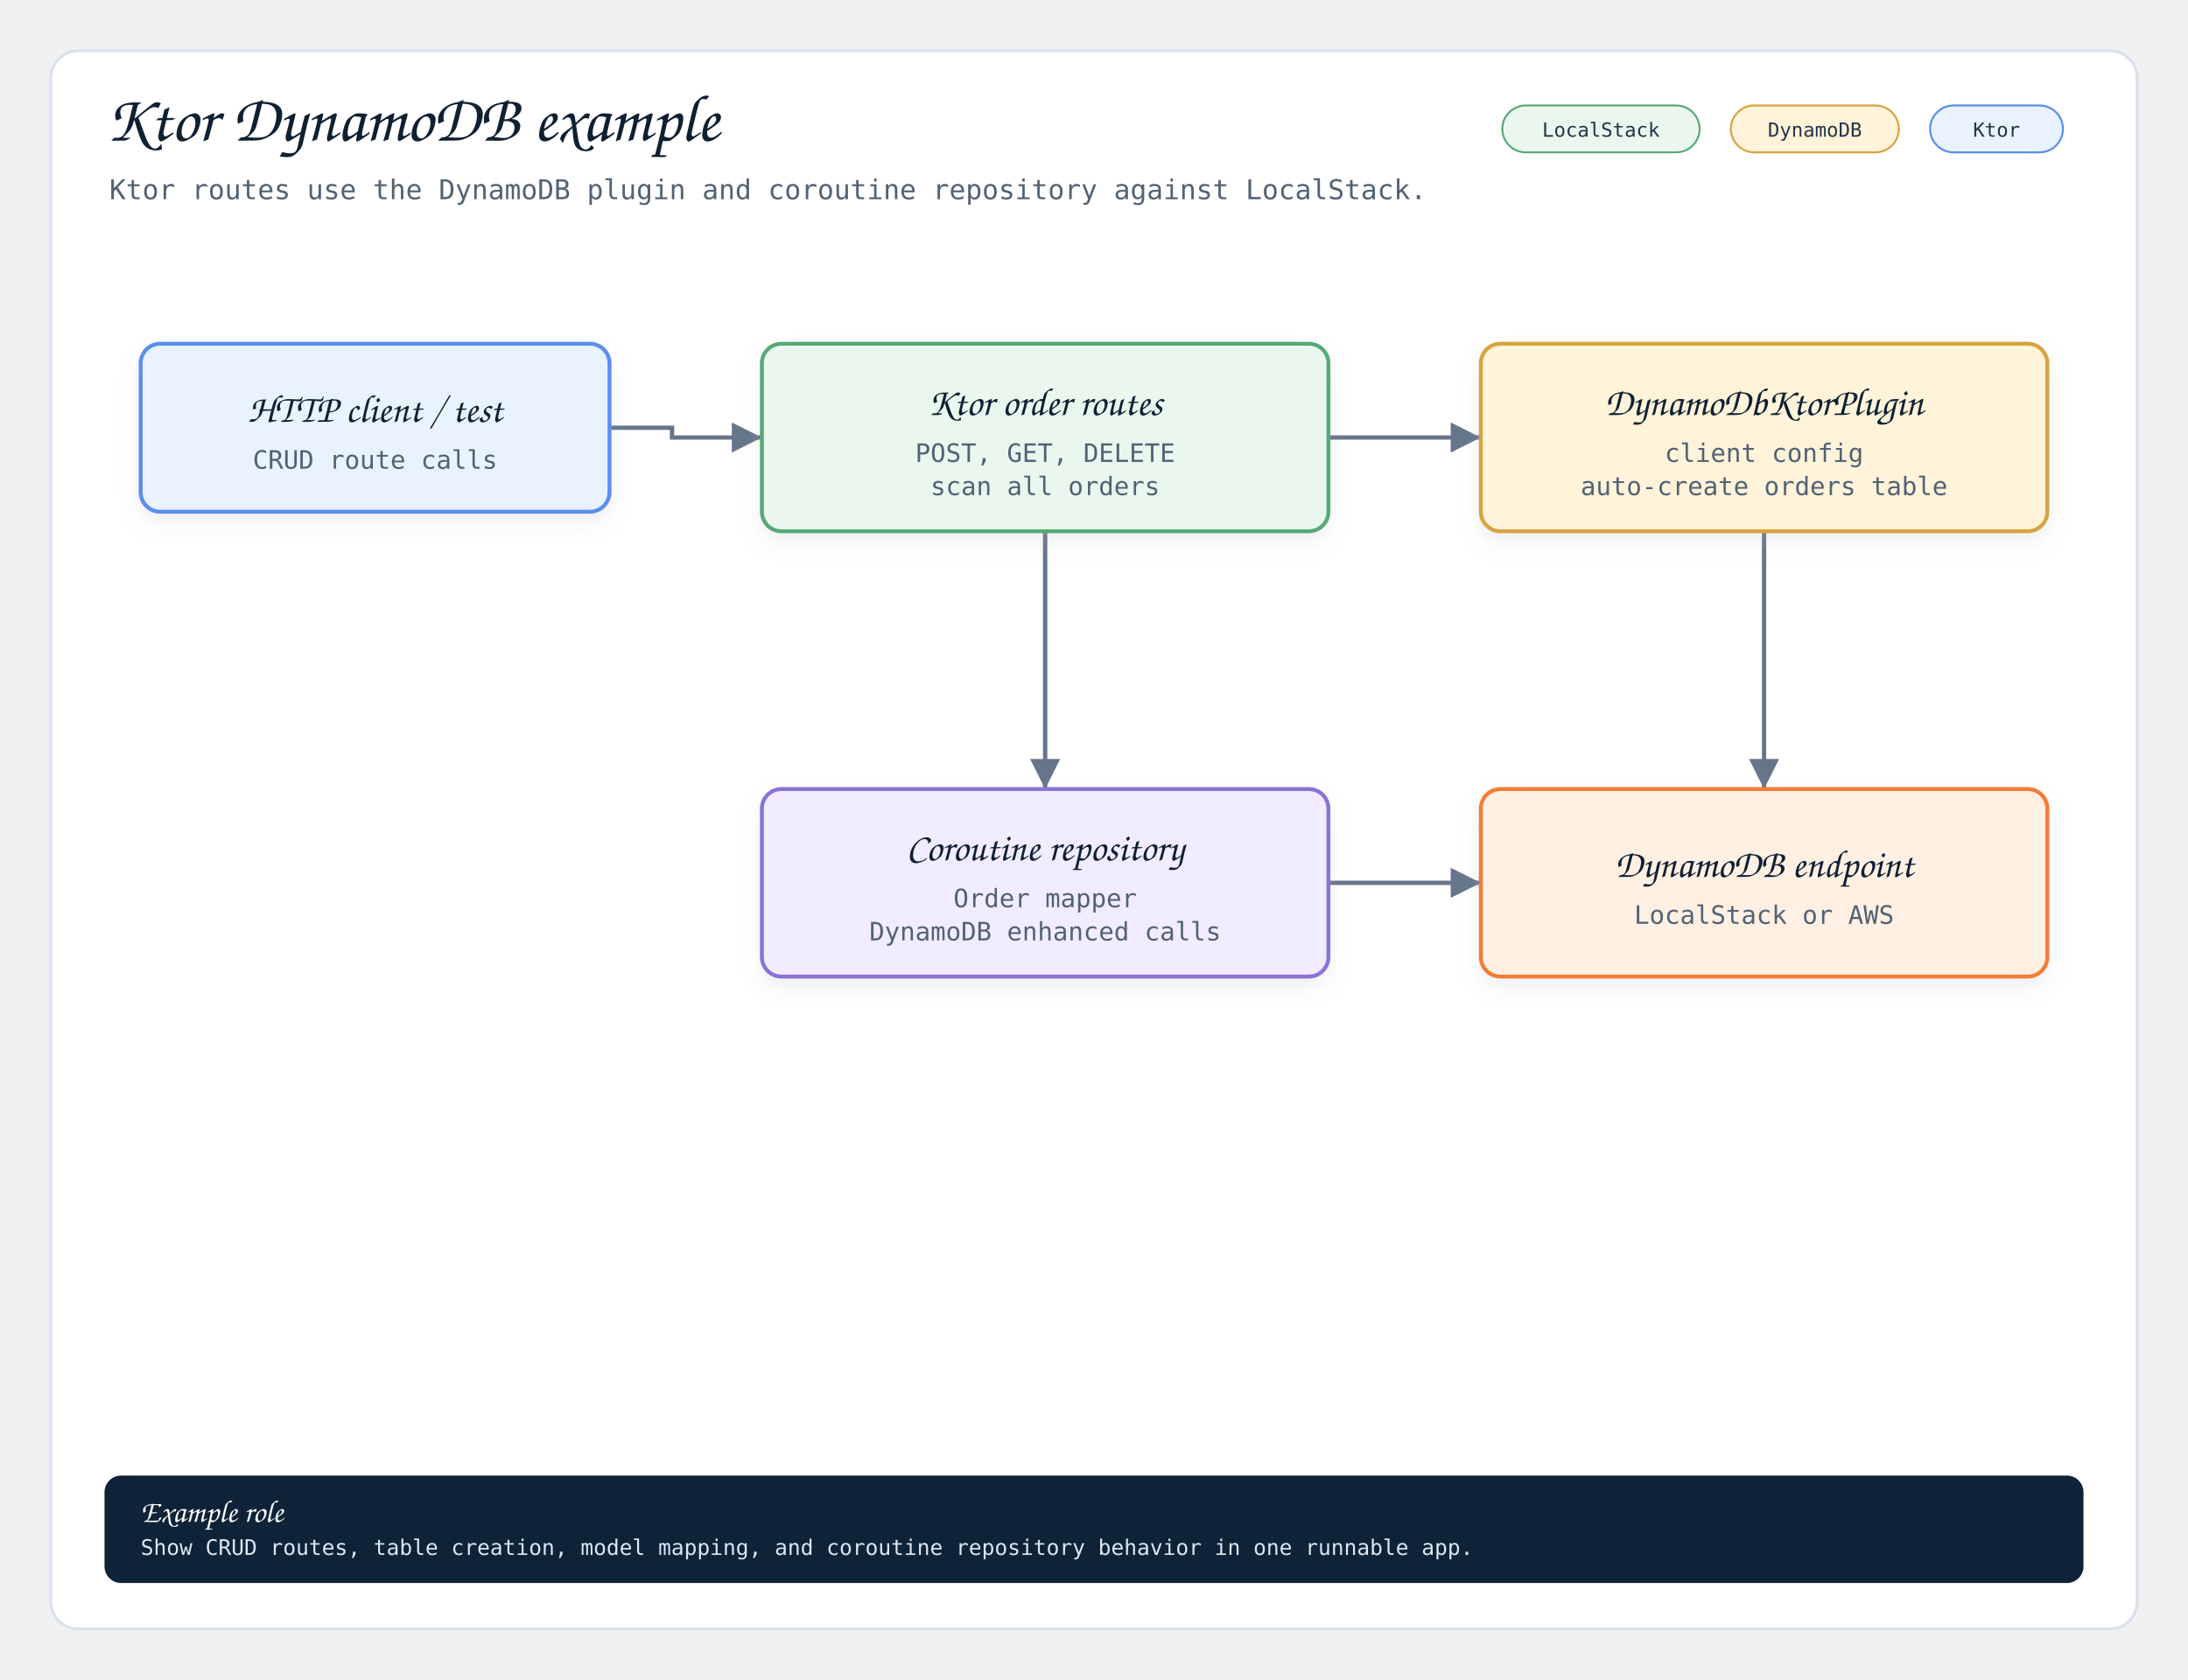
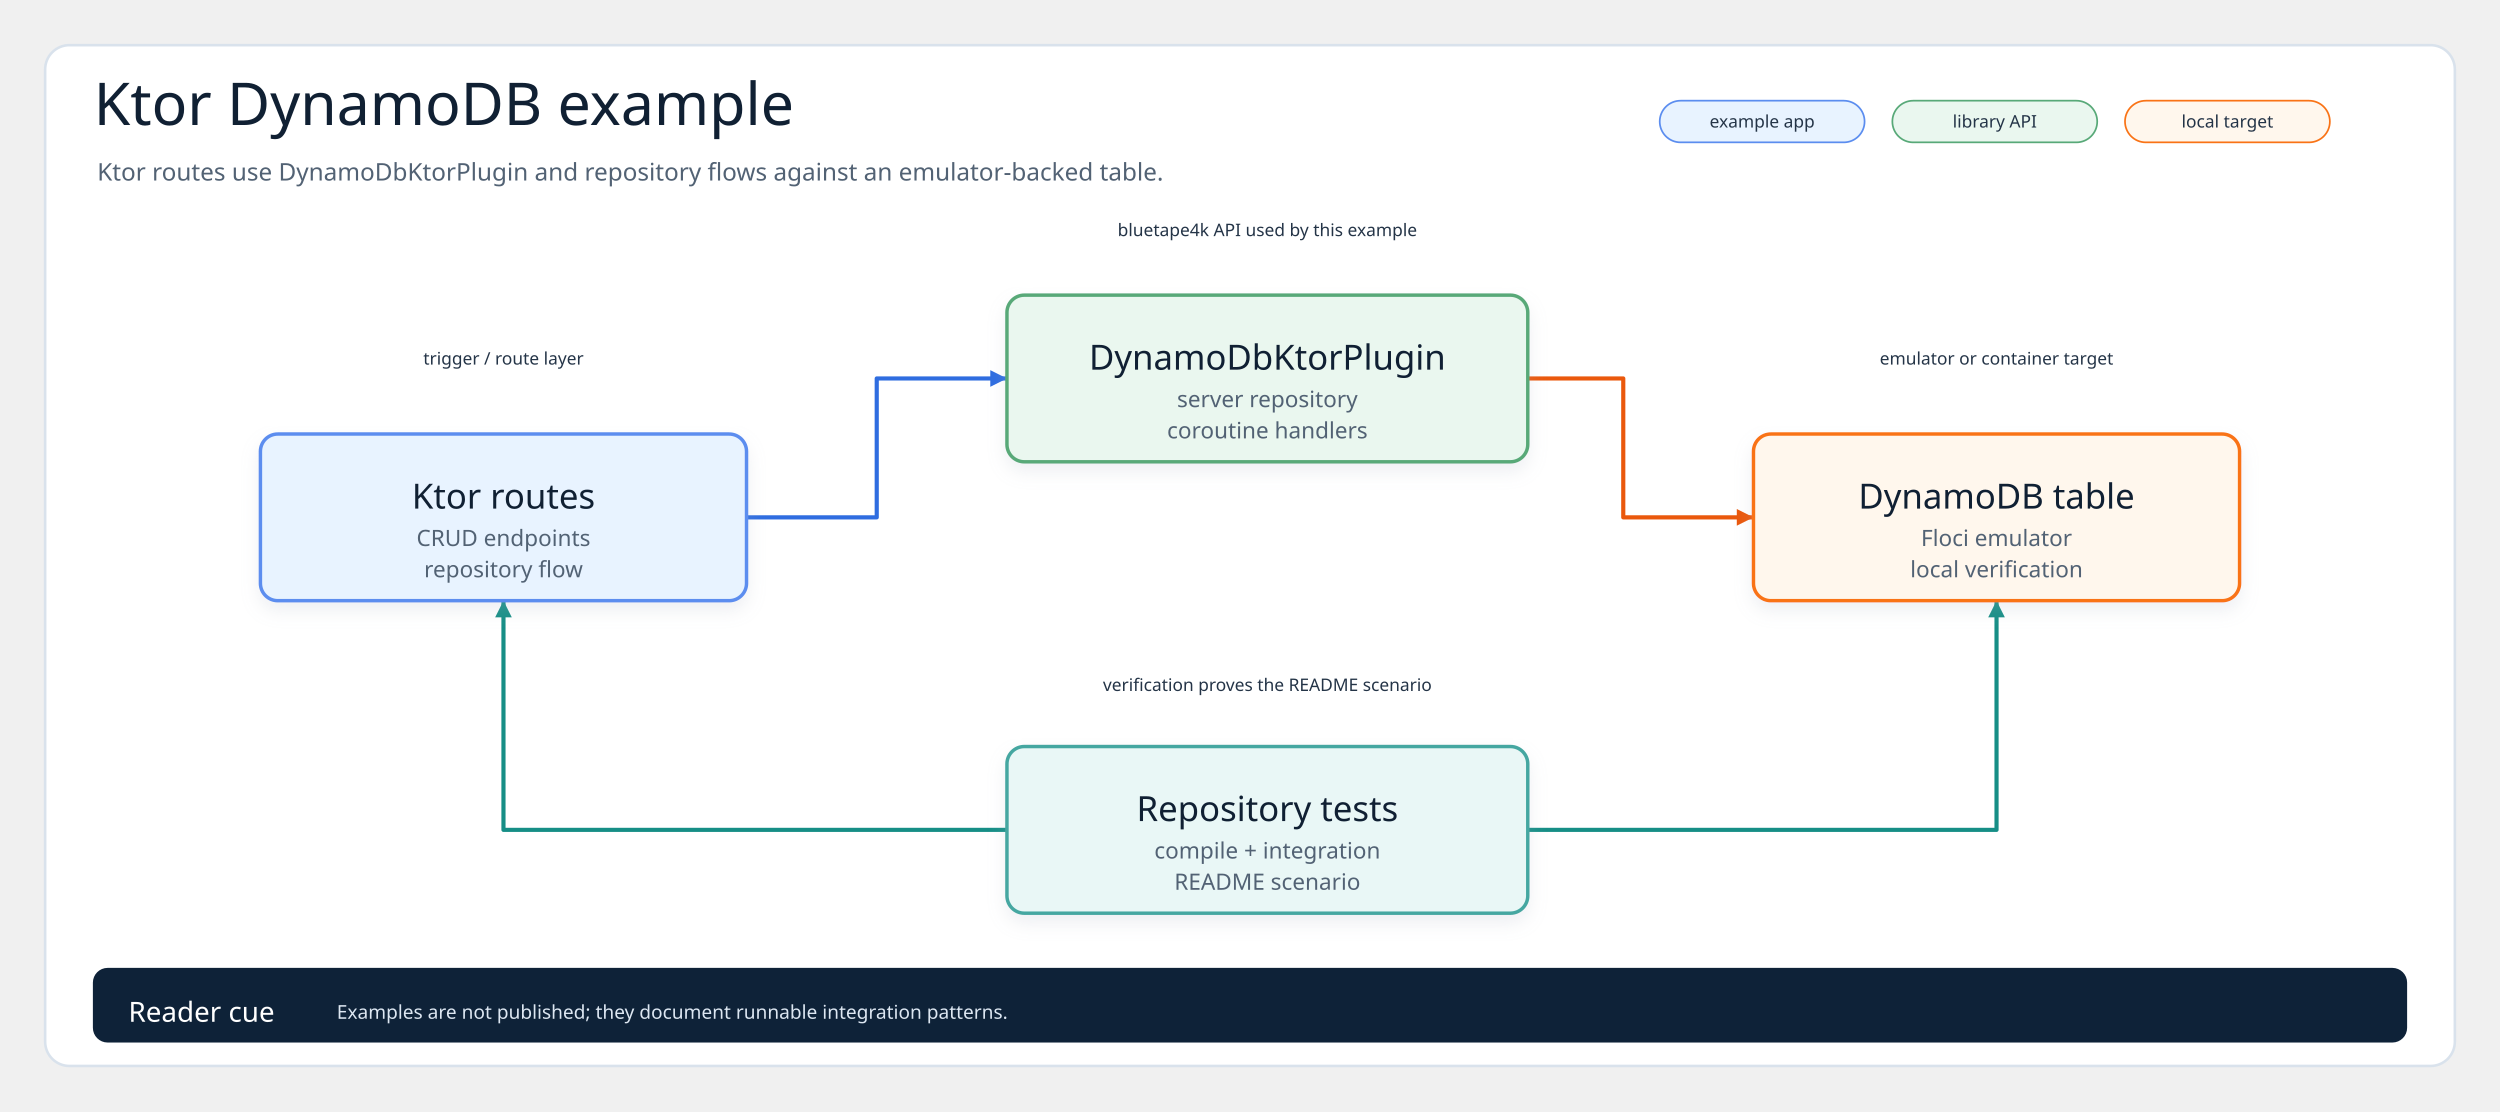
- <svg xmlns="http://www.w3.org/2000/svg" width="1120" height="860" viewBox="0 0 1120 860" role="img" aria-label="Ktor DynamoDB example">
+ <svg xmlns="http://www.w3.org/2000/svg" width="1440" height="640" viewBox="0 0 1440 640" role="img" aria-label="Ktor DynamoDB example">
  <defs>
-     <marker id="arrow" markerWidth="9" markerHeight="9" refX="8" refY="4.5" orient="auto" markerUnits="strokeWidth">
-       <path d="M1,1 L8,4.5 L1,8 Z" fill="#66758A" />
-     </marker>
    <filter id="shadow" x="-10%" y="-10%" width="120%" height="130%">
      <feDropShadow dx="0" dy="5" stdDeviation="5" flood-color="#AAB7C6" flood-opacity="0.20" />
    </filter>
  </defs>
  <style>
  svg{background:#F5F7FA}
  .frame{fill:#FFFFFF;stroke:#D9E2EC;stroke-width:1.5}
-   .title{font-family:"Architects Daughter","Comic Sans MS",cursive;font-size:34px;fill:#102033}
-   .subtitle,.detail,.footer-detail{font-family:"Comic Mono","SFMono-Regular",Menlo,monospace;fill:#526274}
+   .title{font-family:"Architects Daughter";font-size:34px;fill:#102033}
+   .seqTitle{font-family:"Architects Daughter";font-size:44px;fill:#102033}
+   .seqSubtitle{font-family:"Comic Mono";font-size:16px;fill:#526274}
+   .seqParticipantTitle{font-family:"Architects Daughter";font-size:24px;fill:#102033}
+   .seqParticipantDetail{font-family:"Comic Mono";font-size:13px;fill:#526274}
+   .subtitle,.detail,.tiny,.label{font-family:"Comic Mono";fill:#526274}
  .subtitle{font-size:14px}
-   .card-title{font-family:"Architects Daughter","Comic Sans MS",cursive;font-size:20px;fill:#102033}
+   .label{font-size:12px;fill:#344456}
+   .card-title{font-family:"Architects Daughter";font-size:20px;fill:#102033}
  .detail{font-size:13px}
-   .chip{font-family:"Comic Mono","SFMono-Regular",Menlo,monospace;font-size:10px;fill:#243447}
+   .tiny{font-size:10px}
+   .chip{font-family:"Comic Mono";font-size:10px;fill:#243447}
  .card{stroke-width:2;filter:url(#shadow)}
-   .edge{fill:none;stroke-width:2.2;marker-end:url(#arrow)}
-   .edge-label{font-family:"Comic Mono","SFMono-Regular",Menlo,monospace;font-size:11px;fill:#344456}
-   .label-bg{fill:#FFFFFF;stroke:#D9E2EC}
+   .edge{fill:none;stroke-width:2.4;stroke-linecap:round;stroke-linejoin:round}
+   .seq{fill:none;stroke-width:3;stroke-linecap:round;stroke-linejoin:round}
+   .seqReturn{fill:none;stroke-width:2.7;stroke-linecap:round;stroke-linejoin:round;stroke-dasharray:8 7}
+   .labelPill{fill:#FFFFFF;stroke:#D6E3EF;stroke-width:1.4}
+   .numberBadge{font-family:"Comic Mono";font-size:12px;fill:#FFFFFF}
+   .altBox{fill:#FFFFFF;fill-opacity:.44;stroke:#D6A441;stroke-width:1.8;stroke-dasharray:8 8}
+   .activation{stroke-width:1.4}
  .footer{fill:#0E2238;stroke:#0E2238}
-   .footer-title{font-family:"Architects Daughter","Comic Sans MS",cursive;font-size:16px;fill:#FFFFFF}
-   .footer-detail{font-size:11px;fill:#DDE7F2}
+   .footer-title{font-family:"Architects Daughter";font-size:16px;fill:#FFFFFF}
+   .footer-detail{font-family:"Comic Mono";font-size:11px;fill:#DDE7F2}
+   .seq-line{stroke:#CBD5E1;stroke-width:1.6;stroke-dasharray:6 8}
+   .bar-label{font-family:"Architects Daughter";font-size:17px;fill:#102033}
</style>
-   <rect x="26" y="26" width="1068" height="808" rx="14" class="frame" />
+   <defs>
+     <marker id="arrow-blue" viewBox="0 0 5 5" markerWidth="5" markerHeight="5" refX="4.5" refY="2.5" orient="auto" markerUnits="strokeWidth">
+       <path d="M 0.5 0.5 L 4.5 2.5 L 0.5 4.5 Z" fill="#2F6DE0" />
+     </marker>
+     <marker id="arrow-green" viewBox="0 0 5 5" markerWidth="5" markerHeight="5" refX="4.5" refY="2.5" orient="auto" markerUnits="strokeWidth">
+       <path d="M 0.5 0.5 L 4.5 2.5 L 0.5 4.5 Z" fill="#2F8B57" />
+     </marker>
+     <marker id="arrow-teal" viewBox="0 0 5 5" markerWidth="5" markerHeight="5" refX="4.5" refY="2.5" orient="auto" markerUnits="strokeWidth">
+       <path d="M 0.5 0.5 L 4.5 2.5 L 0.5 4.5 Z" fill="#168E86" />
+     </marker>
+     <marker id="arrow-amber" viewBox="0 0 5 5" markerWidth="5" markerHeight="5" refX="4.5" refY="2.5" orient="auto" markerUnits="strokeWidth">
+       <path d="M 0.5 0.5 L 4.5 2.5 L 0.5 4.5 Z" fill="#B98518" />
+     </marker>
+     <marker id="arrow-rose" viewBox="0 0 5 5" markerWidth="5" markerHeight="5" refX="4.5" refY="2.5" orient="auto" markerUnits="strokeWidth">
+       <path d="M 0.5 0.5 L 4.5 2.5 L 0.5 4.5 Z" fill="#C74E68" />
+     </marker>
+     <marker id="arrow-violet" viewBox="0 0 5 5" markerWidth="5" markerHeight="5" refX="4.5" refY="2.5" orient="auto" markerUnits="strokeWidth">
+       <path d="M 0.5 0.5 L 4.5 2.5 L 0.5 4.5 Z" fill="#7255C7" />
+     </marker>
+     <marker id="arrow-orange" viewBox="0 0 5 5" markerWidth="5" markerHeight="5" refX="4.5" refY="2.5" orient="auto" markerUnits="strokeWidth">
+       <path d="M 0.5 0.5 L 4.5 2.5 L 0.5 4.5 Z" fill="#EA580C" />
+     </marker>
+     <marker id="arrow-slate" viewBox="0 0 5 5" markerWidth="5" markerHeight="5" refX="4.5" refY="2.5" orient="auto" markerUnits="strokeWidth">
+       <path d="M 0.5 0.5 L 4.5 2.5 L 0.5 4.5 Z" fill="#475569" />
+     </marker>
+   </defs>
+   <rect x="26" y="26" width="1388" height="588" rx="14" class="frame" />
  <text class="title" x="54" y="72">Ktor DynamoDB example</text>
-   <text class="subtitle" x="56" y="102">Ktor routes use the DynamoDB plugin and coroutine repository against LocalStack.</text>
-   <rect x="988" y="54" width="68" height="24" rx="12" fill="#E8F3FF" stroke="#5B8DEF" />
-   <text class="chip" x="1022" y="70" text-anchor="middle">Ktor</text>
-   <rect x="886" y="54" width="86" height="24" rx="12" fill="#FFF3D9" stroke="#D6A441" />
-   <text class="chip" x="929" y="70" text-anchor="middle">DynamoDB</text>
-   <rect x="769" y="54" width="101" height="24" rx="12" fill="#EAF7EF" stroke="#58A978" />
-   <text class="chip" x="819.5" y="70" text-anchor="middle">LocalStack</text>
+   <text class="subtitle" x="56" y="104">Ktor routes use DynamoDbKtorPlugin and repository flows against an emulator-backed table.</text>
  <g>
-     <g>
-       <path class="edge" d="M312 219 L344 219 L344 224 L390 224" stroke="#66758A" />
-     </g>
-     <g>
-       <path class="edge" d="M680 224 L712 224 L712 224 L758 224" stroke="#66758A" />
-     </g>
-     <g>
-       <path class="edge" d="M535 272 L535 304 L535 304 L535 404" stroke="#66758A" />
-     </g>
-     <g>
-       <path class="edge" d="M903 272 L903 304 L903 304 L903 404" stroke="#66758A" />
-     </g>
-     <g>
-       <path class="edge" d="M680 452 L712 452 L712 452 L758 452" stroke="#66758A" />
-     </g>
+     <rect x="956" y="58" width="118" height="24" rx="12" fill="#E8F3FF" stroke="#5B8DEF" />
+     <text class="chip" x="1015.0" y="70" text-anchor="middle" dominant-baseline="middle">example app</text>
  </g>
-   <g id="client">
-     <rect class="card" x="72" y="176" width="240" height="86" rx="10" fill="#E8F3FF" stroke="#5B8DEF" />
-     <text class="card-title" x="192" y="216" text-anchor="middle">HTTP client / test</text>
-     <text class="detail" x="192" y="240" text-anchor="middle">CRUD route calls</text>
+   <g>
+     <rect x="1090" y="58" width="118" height="24" rx="12" fill="#EAF7EF" stroke="#58A978" />
+     <text class="chip" x="1149.0" y="70" text-anchor="middle" dominant-baseline="middle">library API</text>
  </g>
+   <g>
+     <rect x="1224" y="58" width="118" height="24" rx="12" fill="#FFF7ED" stroke="#F97316" />
+     <text class="chip" x="1283.0" y="70" text-anchor="middle" dominant-baseline="middle">local target</text>
+   </g>
+   <text class="chip" x="290" y="210" text-anchor="middle">trigger / route layer</text>
+   <text class="chip" x="730" y="136" text-anchor="middle">bluetape4k API used by this example</text>
+   <text class="chip" x="1150" y="210" text-anchor="middle">emulator or container target</text>
+   <text class="chip" x="730" y="398" text-anchor="middle">verification proves the README scenario</text>
  <g id="routes">
-     <rect class="card" x="390" y="176" width="290" height="96" rx="10" fill="#EAF7EF" stroke="#58A978" />
-     <text class="card-title" x="535" y="212.5" text-anchor="middle">Ktor order routes</text>
-     <text class="detail" x="535" y="236.5" text-anchor="middle">POST, GET, DELETE</text>
-     <text class="detail" x="535" y="253.5" text-anchor="middle">scan all orders</text>
+     <path class="edge" d="M 430.0 298.0 L 505.0 298.0 L 505.0 218.0 L 580.0 218.0" stroke="#2F6DE0" marker-end="url(#arrow-blue)" />
+     <path class="edge" d="M 880.0 218.0 L 935.0 218.0 L 935.0 298.0 L 1010.0 298.0" stroke="#EA580C" marker-end="url(#arrow-orange)" />
+     <path class="edge" d="M 580.0 478.0 L 290.0 478.0 L 290.0 346.0" stroke="#168E86" marker-end="url(#arrow-teal)" />
+     <path class="edge" d="M 880.0 478.0 L 1150.0 478.0 L 1150.0 346.0" stroke="#168E86" marker-end="url(#arrow-teal)" />
  </g>
-   <g id="plugin">
-     <rect class="card" x="758" y="176" width="290" height="96" rx="10" fill="#FFF3D9" stroke="#D6A441" />
-     <text class="card-title" x="903" y="212.5" text-anchor="middle">DynamoDbKtorPlugin</text>
-     <text class="detail" x="903" y="236.5" text-anchor="middle">client config</text>
-     <text class="detail" x="903" y="253.5" text-anchor="middle">auto-create orders table</text>
+   <g id="route">
+     <rect class="card" x="150.0" y="250.0" width="280.0" height="96.0" rx="10" fill="#E8F3FF" stroke="#5B8DEF" />
+     <text class="card-title" x="290.0" y="286.0" text-anchor="middle" dominant-baseline="middle">Ktor routes</text>
+     <text class="detail" x="290.0" y="310.0" text-anchor="middle" dominant-baseline="middle">CRUD endpoints</text>
+     <text class="detail" x="290.0" y="328.0" text-anchor="middle" dominant-baseline="middle">repository flow</text>
  </g>
-   <g id="repo">
-     <rect class="card" x="390" y="404" width="290" height="96" rx="10" fill="#F1ECFF" stroke="#8A72D6" />
-     <text class="card-title" x="535" y="440.5" text-anchor="middle">Coroutine repository</text>
-     <text class="detail" x="535" y="464.5" text-anchor="middle">Order mapper</text>
-     <text class="detail" x="535" y="481.5" text-anchor="middle">DynamoDB enhanced calls</text>
+   <g id="module">
+     <rect class="card" x="580.0" y="170.0" width="300.0" height="96.0" rx="10" fill="#EAF7EF" stroke="#58A978" />
+     <text class="card-title" x="730.0" y="206.0" text-anchor="middle" dominant-baseline="middle">DynamoDbKtorPlugin</text>
+     <text class="detail" x="730.0" y="230.0" text-anchor="middle" dominant-baseline="middle">server repository</text>
+     <text class="detail" x="730.0" y="248.0" text-anchor="middle" dominant-baseline="middle">coroutine handlers</text>
  </g>
-   <g id="ddb">
-     <rect class="card" x="758" y="404" width="290" height="96" rx="10" fill="#FFF0E3" stroke="#F47B36" />
-     <text class="card-title" x="903" y="449" text-anchor="middle">DynamoDB endpoint</text>
-     <text class="detail" x="903" y="473" text-anchor="middle">LocalStack or AWS</text>
+   <g id="service">
+     <rect class="card" x="1010.0" y="250.0" width="280.0" height="96.0" rx="10" fill="#FFF7ED" stroke="#F97316" />
+     <text class="card-title" x="1150.0" y="286.0" text-anchor="middle" dominant-baseline="middle">DynamoDB table</text>
+     <text class="detail" x="1150.0" y="310.0" text-anchor="middle" dominant-baseline="middle">Floci emulator</text>
+     <text class="detail" x="1150.0" y="328.0" text-anchor="middle" dominant-baseline="middle">local verification</text>
  </g>
-   <rect class="footer" x="54" y="756" width="1012" height="54" rx="8" />
-   <text class="footer-title" x="72" y="775" dominant-baseline="middle">Example role</text>
-   <text class="footer-detail" x="72" y="793" dominant-baseline="middle">Show CRUD routes, table creation, model mapping, and coroutine repository behavior in one runnable app.</text>
+   <g id="tests">
+     <rect class="card" x="580.0" y="430.0" width="300.0" height="96.0" rx="10" fill="#E9F7F6" stroke="#45A7A1" />
+     <text class="card-title" x="730.0" y="466.0" text-anchor="middle" dominant-baseline="middle">Repository tests</text>
+     <text class="detail" x="730.0" y="490.0" text-anchor="middle" dominant-baseline="middle">compile + integration</text>
+     <text class="detail" x="730.0" y="508.0" text-anchor="middle" dominant-baseline="middle">README scenario</text>
+   </g>
+   <rect class="footer" x="54" y="558" width="1332" height="42" rx="8" />
+   <text class="footer-title" x="74" y="583" dominant-baseline="middle">Reader cue</text>
+   <text class="footer-detail" x="194" y="583" dominant-baseline="middle">Examples are not published; they document runnable integration patterns.</text>
</svg>
